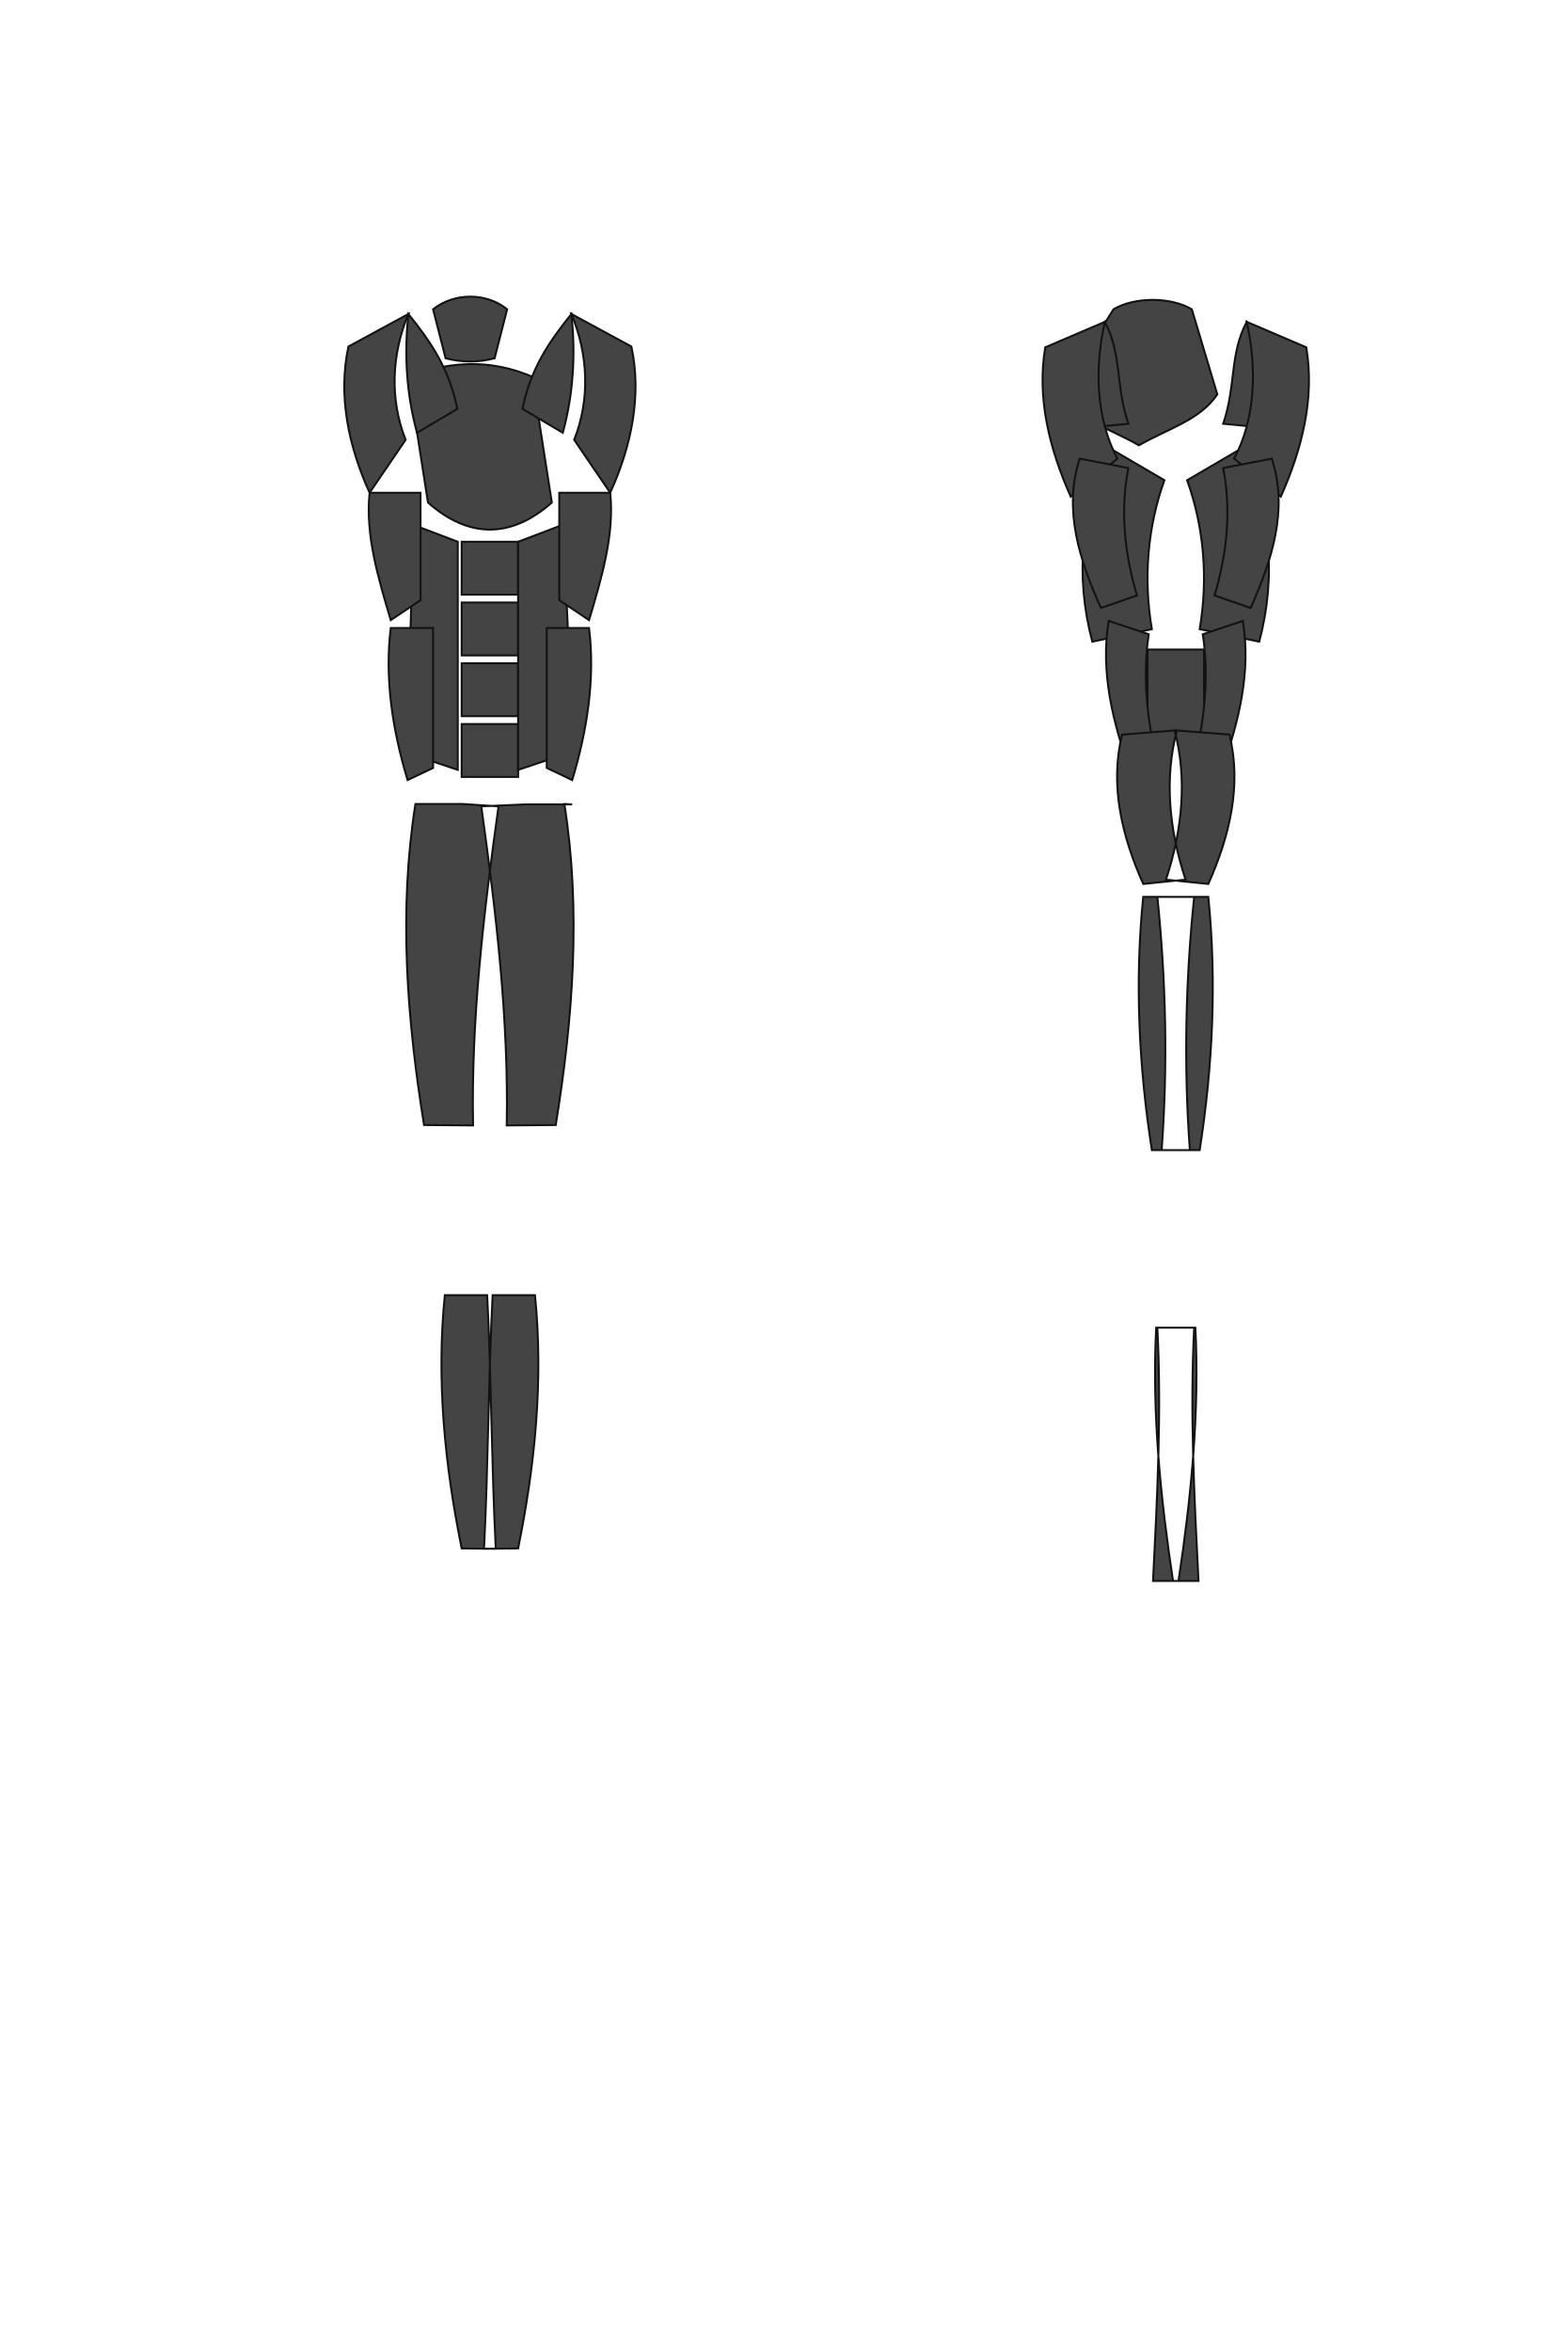
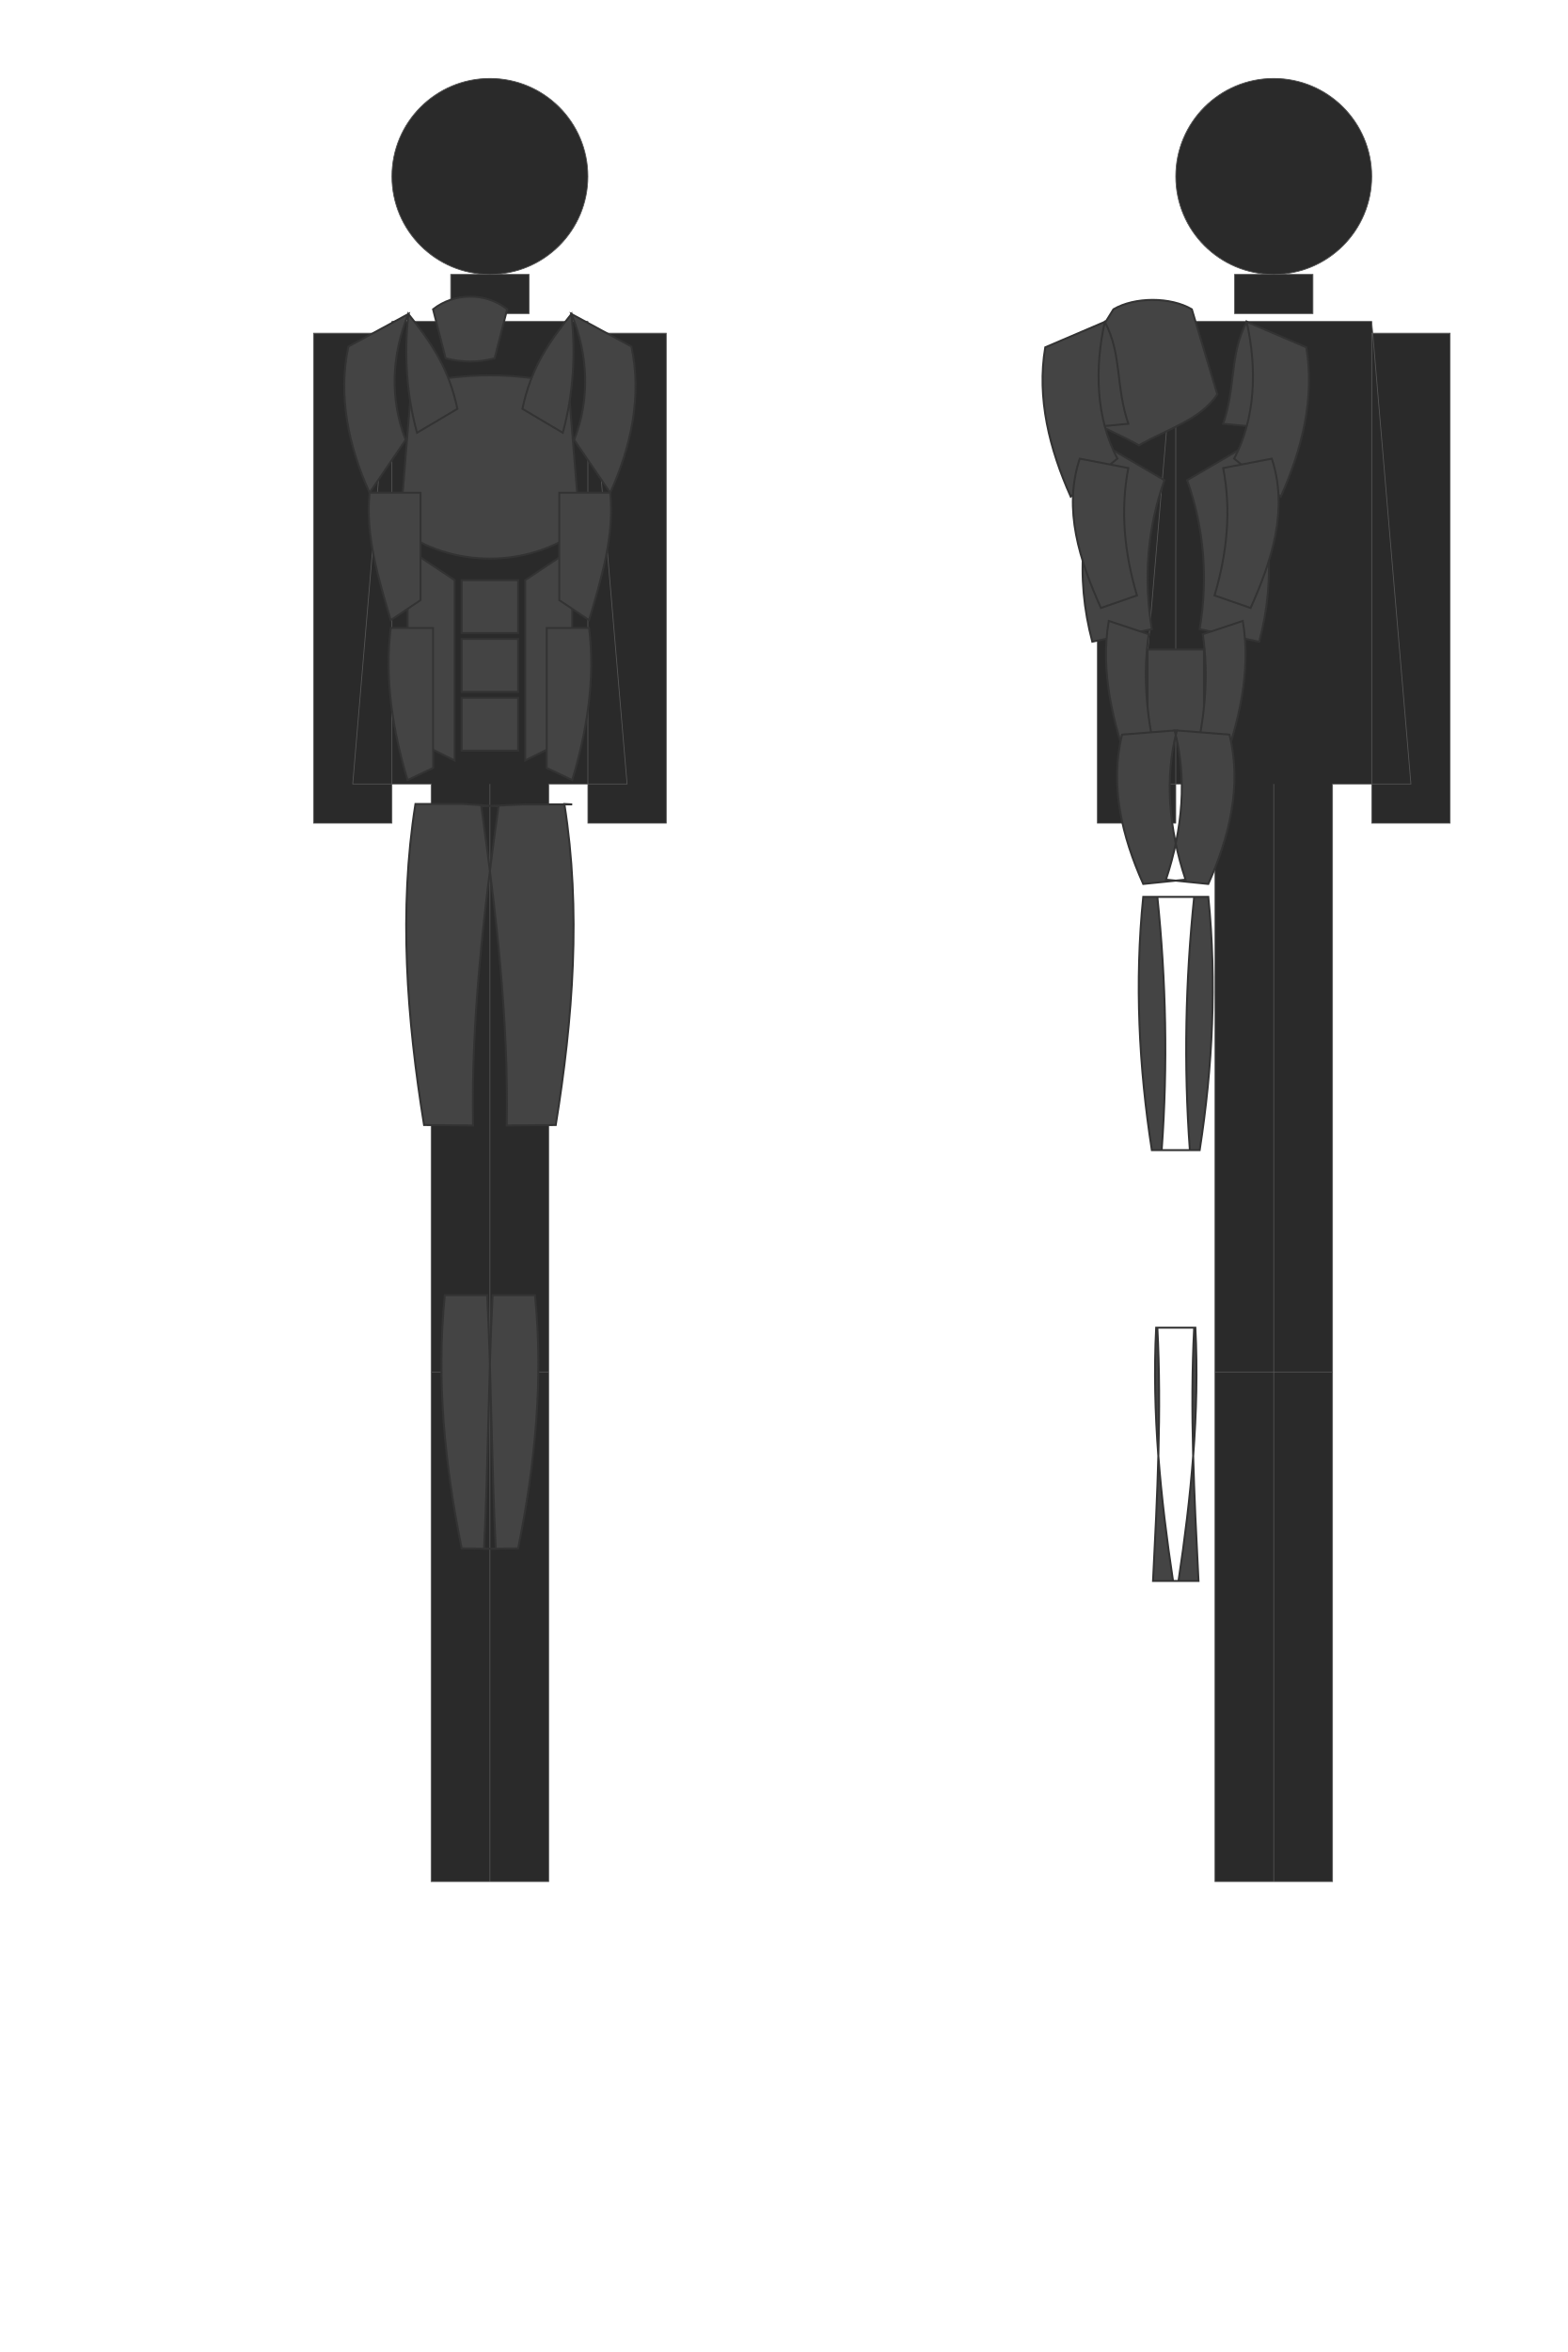
<svg xmlns="http://www.w3.org/2000/svg" viewBox="0 0 400 600">
  <style>
-     .muscle { 
-       fill: #444; 
-       stroke: #121212; 
-       stroke-width: 0.5; 
-       transition: fill 0.3s ease-in-out; 
-     }
+     .muscle { fill: #444; stroke: #333; stroke-width: 0.5; transition: fill 0.3s ease-in-out; }
+     .body-outline { fill: #2a2a2a; stroke: #555; stroke-width: 0.2; }
  </style>
  <g id="front-view">
-     <path id="chest" class="muscle" d="M104.2,96.1c11.3-4.3,21.5-4.3,31.6,0l5,32.1c-10.4,9.2-21.2,9.2-31.6,0L104.2,96.1z" />
-     <path id="abs" class="muscle" d="M117.8,138.2h14.4v13.5h-14.4z M117.8,153.7h14.4v13.5h-14.4z M117.8,169.2h14.4v13.5h-14.4z M117.8,184.7h14.4v13.5h-14.4z" />
-     <path id="obliques" class="muscle" d="M106,134.1l10.8,4.1v58.2l-12.2-4.1C104.6,192.3,103.9,163.2,106,134.1z M143,134.1l-10.8,4.1v58.2l12.2-4.1C145.4,192.3,146.1,163.2,143,134.1z" />
+     <path class="body-outline" d="M125 20 A 25 25 0 0 1 125 70 A 25 25 0 0 1 125 20 M115 70 L135 70 L135 80 L115 80 Z M100 82 L150 82 L160 200 L140 200 L140 350 L125 350 L125 200 L125 350 L110 350 L110 200 L90 200 Z M80 85 L100 85 L100 210 L80 210 Z M150 85 L170 85 L170 210 L150 210 Z M110 350 L125 350 L125 480 L110 480 Z M125 350 L140 350 L140 480 L125 480 Z" />
+     <path id="chest" class="muscle" d="M105,98 C120,95 130,95 145,98 L148,135 C135,145 115,145 102,135 Z" />
+     <path id="abs" class="muscle" d="M117.8,148 h14.4 v13.5 h-14.4z M117.8,163 h14.4 v13.5 h-14.4z M117.8,178 h14.4 v13.5 h-14.4z" />
+     <path id="obliques" class="muscle" d="M104,140 L116,148 V194 L104,188 Z M146,140 L134,148 V194 L146,188 Z" />
    <path id="front-delts" class="muscle" d="M104.2,80.1c-1.1,10.3-0.5,20.4,2.2,30.3l10.3-6.1C114.6,94.1,110,87.3,104.2,80.1z M145.8,80.1c1.1,10.3,0.5,20.4-2.2,30.3l-10.3-6.1C135.4,94.1,140,87.3,145.8,80.1z" />
    <path id="side-delts" class="muscle" d="M104.2,80.1L88.9,88.4c-2.7,12.5,0,25.4,5.4,37.3l9.2-13.5C99.4,101.9,99.9,90.4,104.2,80.1z M145.8,80.1l15.3,8.3c2.7,12.5,0,25.4-5.4,37.3l-9.2-13.5C150.6,101.9,150.1,90.4,145.8,80.1z" />
    <path id="biceps" class="muscle" d="M94.3,125.7c-1.1,10.8,2.2,21.7,5.4,32.5l7.6-5.1v-27.4H94.3z M155.7,125.7c1.1,10.8-2.2,21.7-5.4,32.5l-7.6-5.1v-27.4h12.9z" />
    <path id="forearms" class="muscle" d="M99.7,160.2c-1.6,13,0.5,26.2,4.3,38.8l6.5-3.1v-35.7H99.7z M150.3,160.2c1.6,13-0.5,26.2-4.3,38.8l-6.5-3.1v-35.7h10.5z" />
    <path id="quads" class="muscle" d="M106,205.1c-4.3,27.1-2.2,54.7,2.2,81.9l12.5,0.1c-0.5-27.1,2.7-54.2,6.5-81.4L118,205.1h-12z M144,205.1c4.3,27.1,2.2,54.7-2.2,81.9l-12.5,0.1c0.5-27.1-2.7-54.2-6.5-81.4l11.2-0.5h12z" />
    <path id="calves" class="muscle" d="M113.5,330.4c-2.2,21.7,0,43.4,4.3,64.6l8.7,0.1c-1.1-21.7-1.1-43.4-2.2-64.7L113.5,330.4z M136.5,330.4c2.2,21.7,0,43.4-4.3,64.6l-8.7,0.1c1.1-21.7,1.1-43.4,2.2-64.7L136.5,330.4z" />
    <path id="traps" class="muscle" d="M110.5,78.9c5.4-4.3,13.6-4.3,18.9,0l-3.2,12.5c-4.3,1.1-8.1,1.1-12.5,0L110.5,78.9z" />
  </g>
  <g id="back-view">
+     <path class="body-outline" d="M325 20 A 25 25 0 0 1 325 70 A 25 25 0 0 1 325 20 M315 70 L335 70 L335 80 L315 80 Z M300 82 L350 82 L360 200 L340 200 L340 350 L325 350 L325 200 L325 350 L310 350 L310 200 L290 200 Z M280 85 L300 85 L300 210 L280 210 Z M350 85 L370 85 L370 210 L350 210 Z M310 350 L325 350 L325 480 L310 480 Z M325 350 L340 350 L340 480 L325 480 Z" />
    <path id="traps-back" class="muscle" d="M284.1,78.9c5.4-3.2,14.6-3.2,20,0l6.5,21.7c-4.3,6.5-12.5,8.7-20,13c-7.5-4.3-15.7-6.5-20-13L284.1,78.9z" />
    <path id="lats" class="muscle" d="M284.1,114.9c-8.7,15.2-9.7,32.5-5.4,48.8l15.2-3.2c-2.2-13-1.1-26,3.2-38L284.1,114.9z M315.9,114.9c8.7,15.2,9.7,32.5,5.4,48.8l-15.2-3.2c2.2-13,1.1-26,-3.2-38L315.9,114.9z" />
    <path id="lower-back" class="muscle" d="M292.8,165.7h14.4v21.7h-14.4z" />
    <path id="rear-delts" class="muscle" d="M281.9,82.1c-6.5,7.6-8.7,16.8-5.4,27.1l11.4-1.1C284.6,98.4,286.3,90.4,281.9,82.1z M318.1,82.1c6.5,7.6,8.7,16.8,5.4,27.1l-11.4-1.1C315.4,98.4,313.7,90.4,318.1,82.1z" />
    <path id="side-delts" class="muscle" d="M281.9,82.1l-15.2,6.5c-2.2,13,1.1,26,6.5,38.1l11.9-9.7C279.7,106.8,279.2,94.2,281.9,82.1z M318.1,82.1l15.2,6.5c2.2,13-1.1,26-6.5,38.1l-11.9-9.7C320.3,106.8,320.8,94.2,318.1,82.1z" />
    <path id="triceps" class="muscle" d="M275.5,117c-4.3,13,0,26,5.4,38.1l9.2-3.2c-3.2-10.8-4.3-21.7-2.2-32.5L275.5,117z M324.5,117c4.3,13,0,26,-5.4,38.1l-9.2-3.2c3.2-10.8,4.3-21.7,2.2-32.5L324.5,117z" />
    <path id="forearms-back" class="muscle" d="M282.9,158.4c-2.2,13,1.1,26,5.4,38.1l7-2.2c-2.7-10.8-3.8-21.7-2.2-32.5L282.9,158.4z M317.1,158.4c2.2,13-1.1,26-5.4,38.1l-7-2.2c2.7-10.8,3.8-21.7,2.2-32.5L317.1,158.4z" />
    <path id="glutes" class="muscle" d="M286.3,187.4c-3.2,13,0,26,5.4,38.1l10.8-1.1c-4.3-13-5.4-26-2.2-38.1L286.3,187.4z M313.7,187.4c3.2,13,0,26,-5.4,38.1l-10.8-1.1c4.3-13,5.4-26,2.2-38.1L313.7,187.4z" />
    <path id="hamstrings" class="muscle" d="M291.7,228.8c-2.2,21.7-1.1,43.4,2.2,64.6l9.7,0c-1.6-21.7-1.1-43.4,1.1-64.6L291.7,228.8z M308.3,228.8c2.2,21.7,1.1,43.4-2.2,64.6l-9.7,0c1.6-21.7,1.1-43.4-1.1-64.6L308.3,228.8z" />
    <path id="calves-back" class="muscle" d="M295,338.7c-1.1,21.7,1.1,43.4,4.3,64.6l6.5,0c-1.1-21.7-2.2-43.4-1.1-64.6L295,338.7z M305,338.7c1.1,21.7-1.1,43.4-4.3,64.6l-6.5,0c1.1-21.7,2.2-43.4,1.1-64.6L305,338.7z" />
  </g>
</svg>
